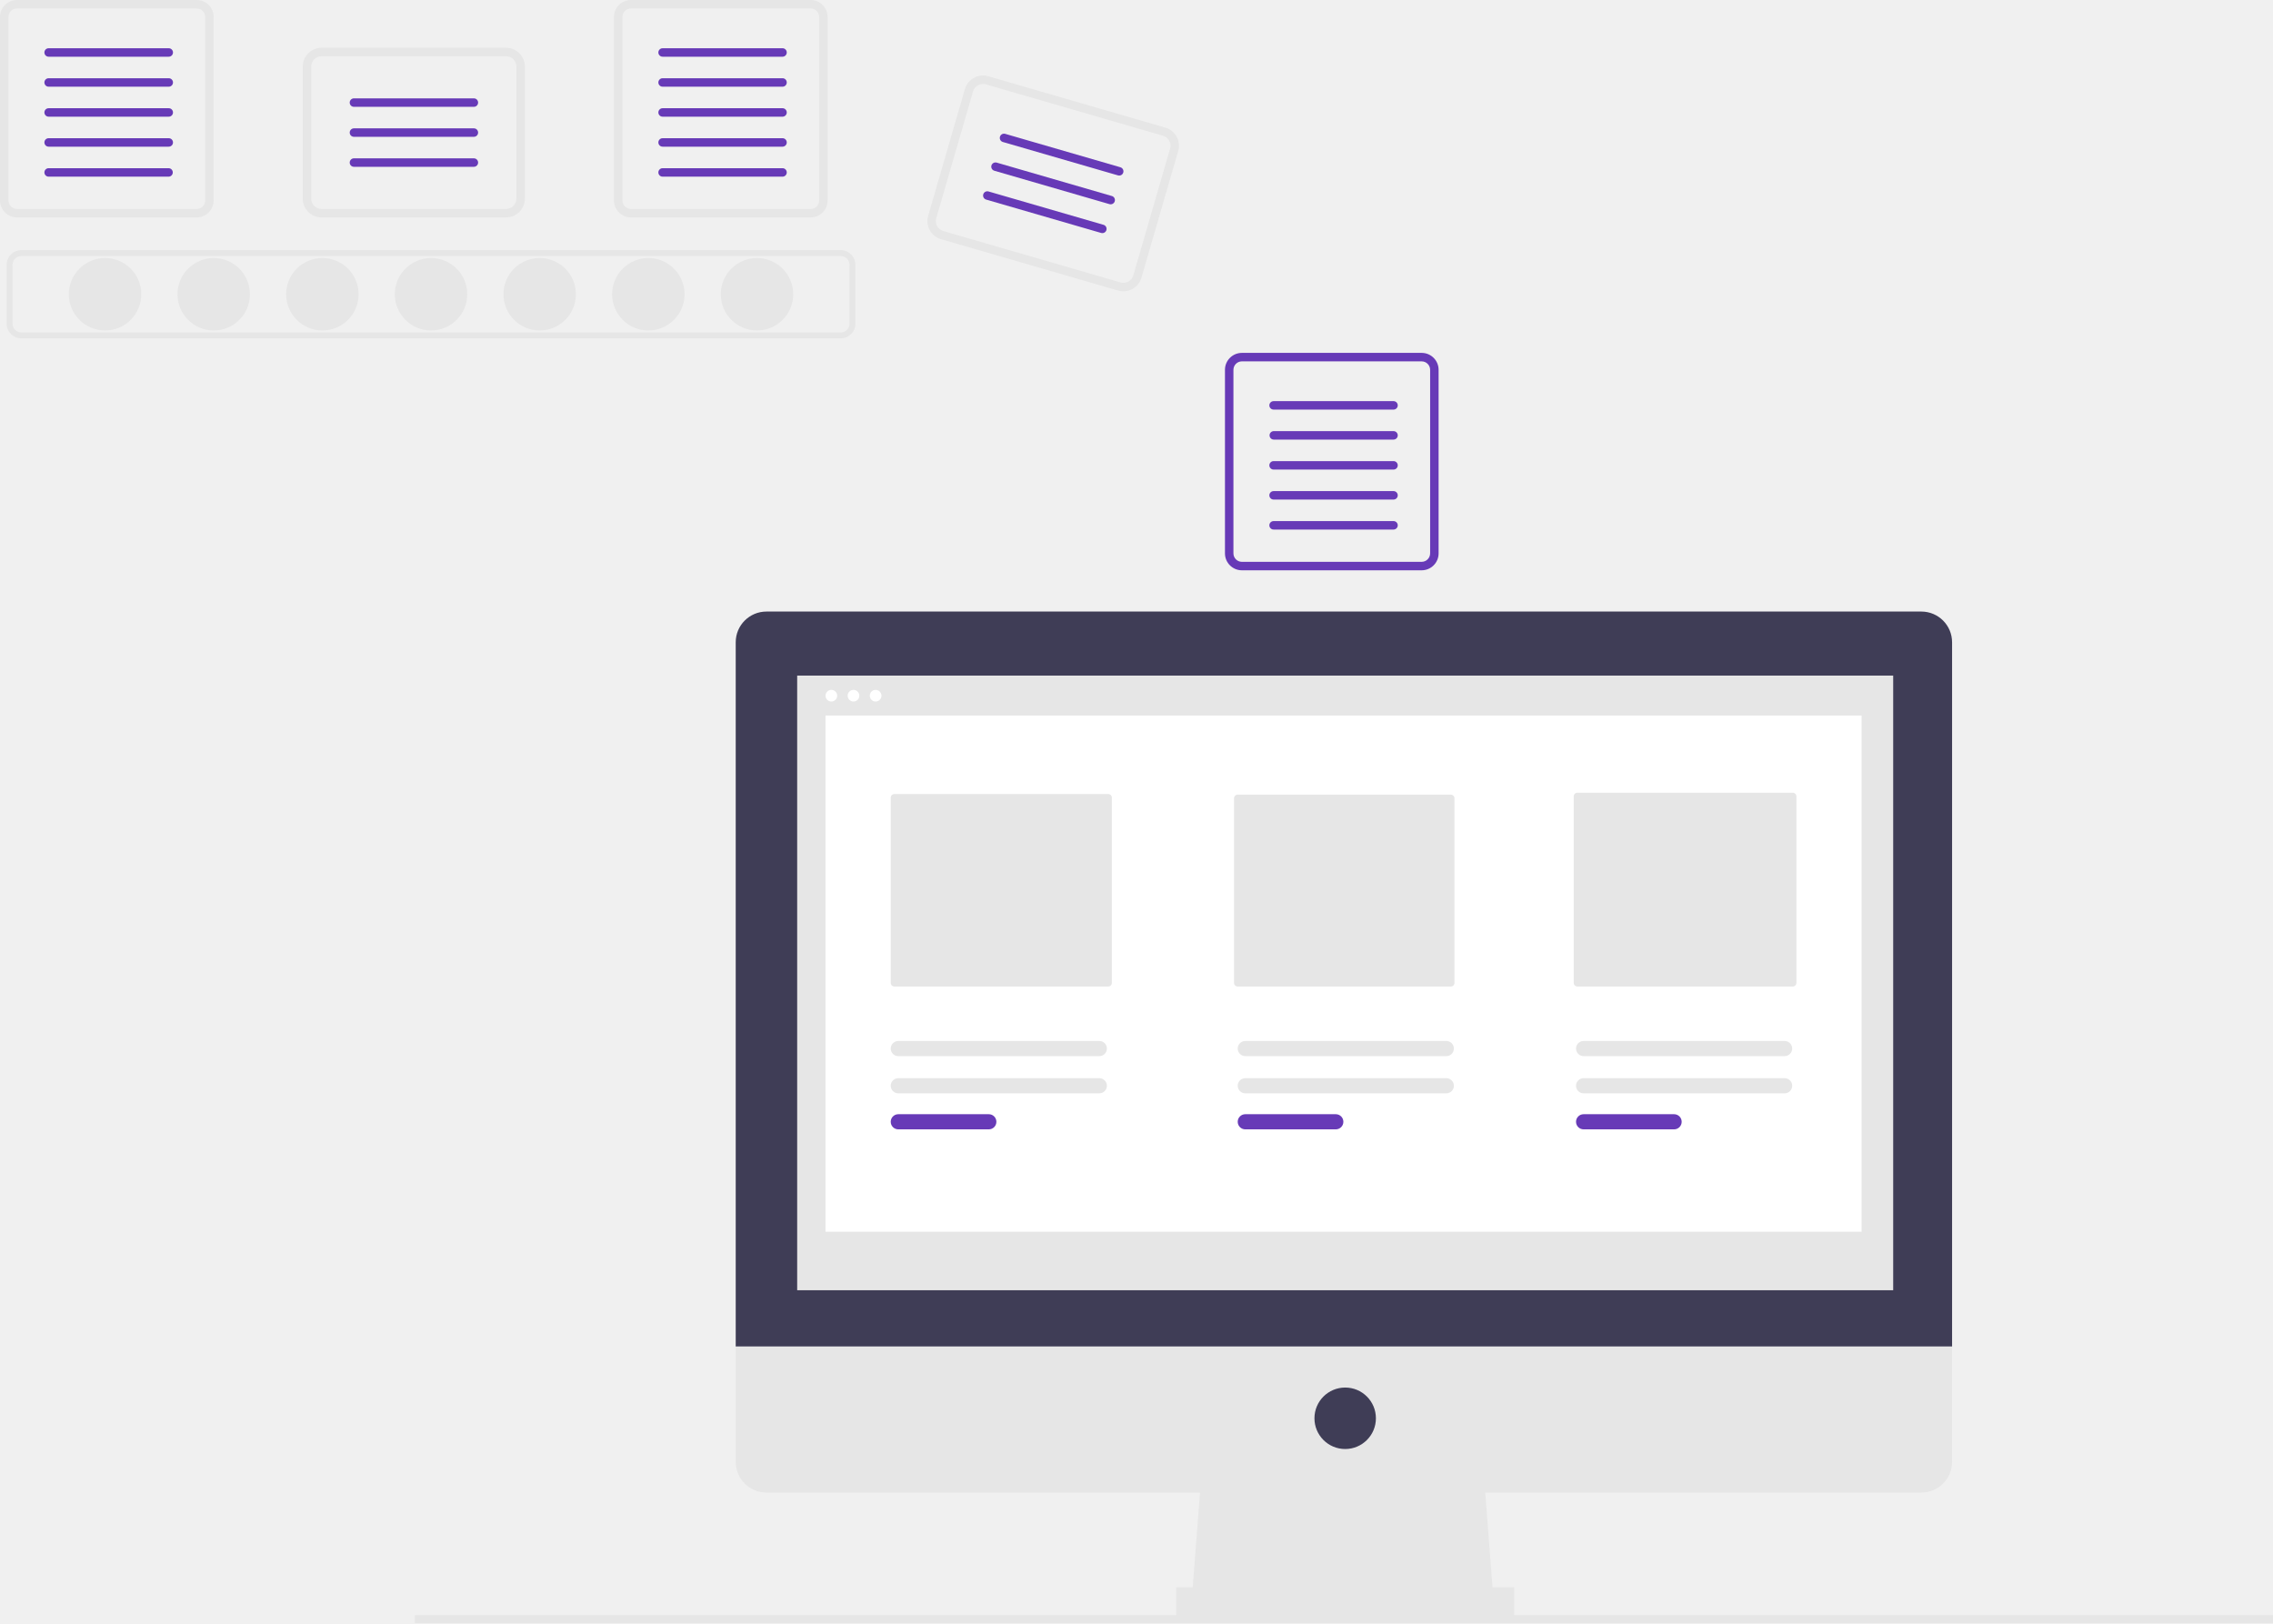
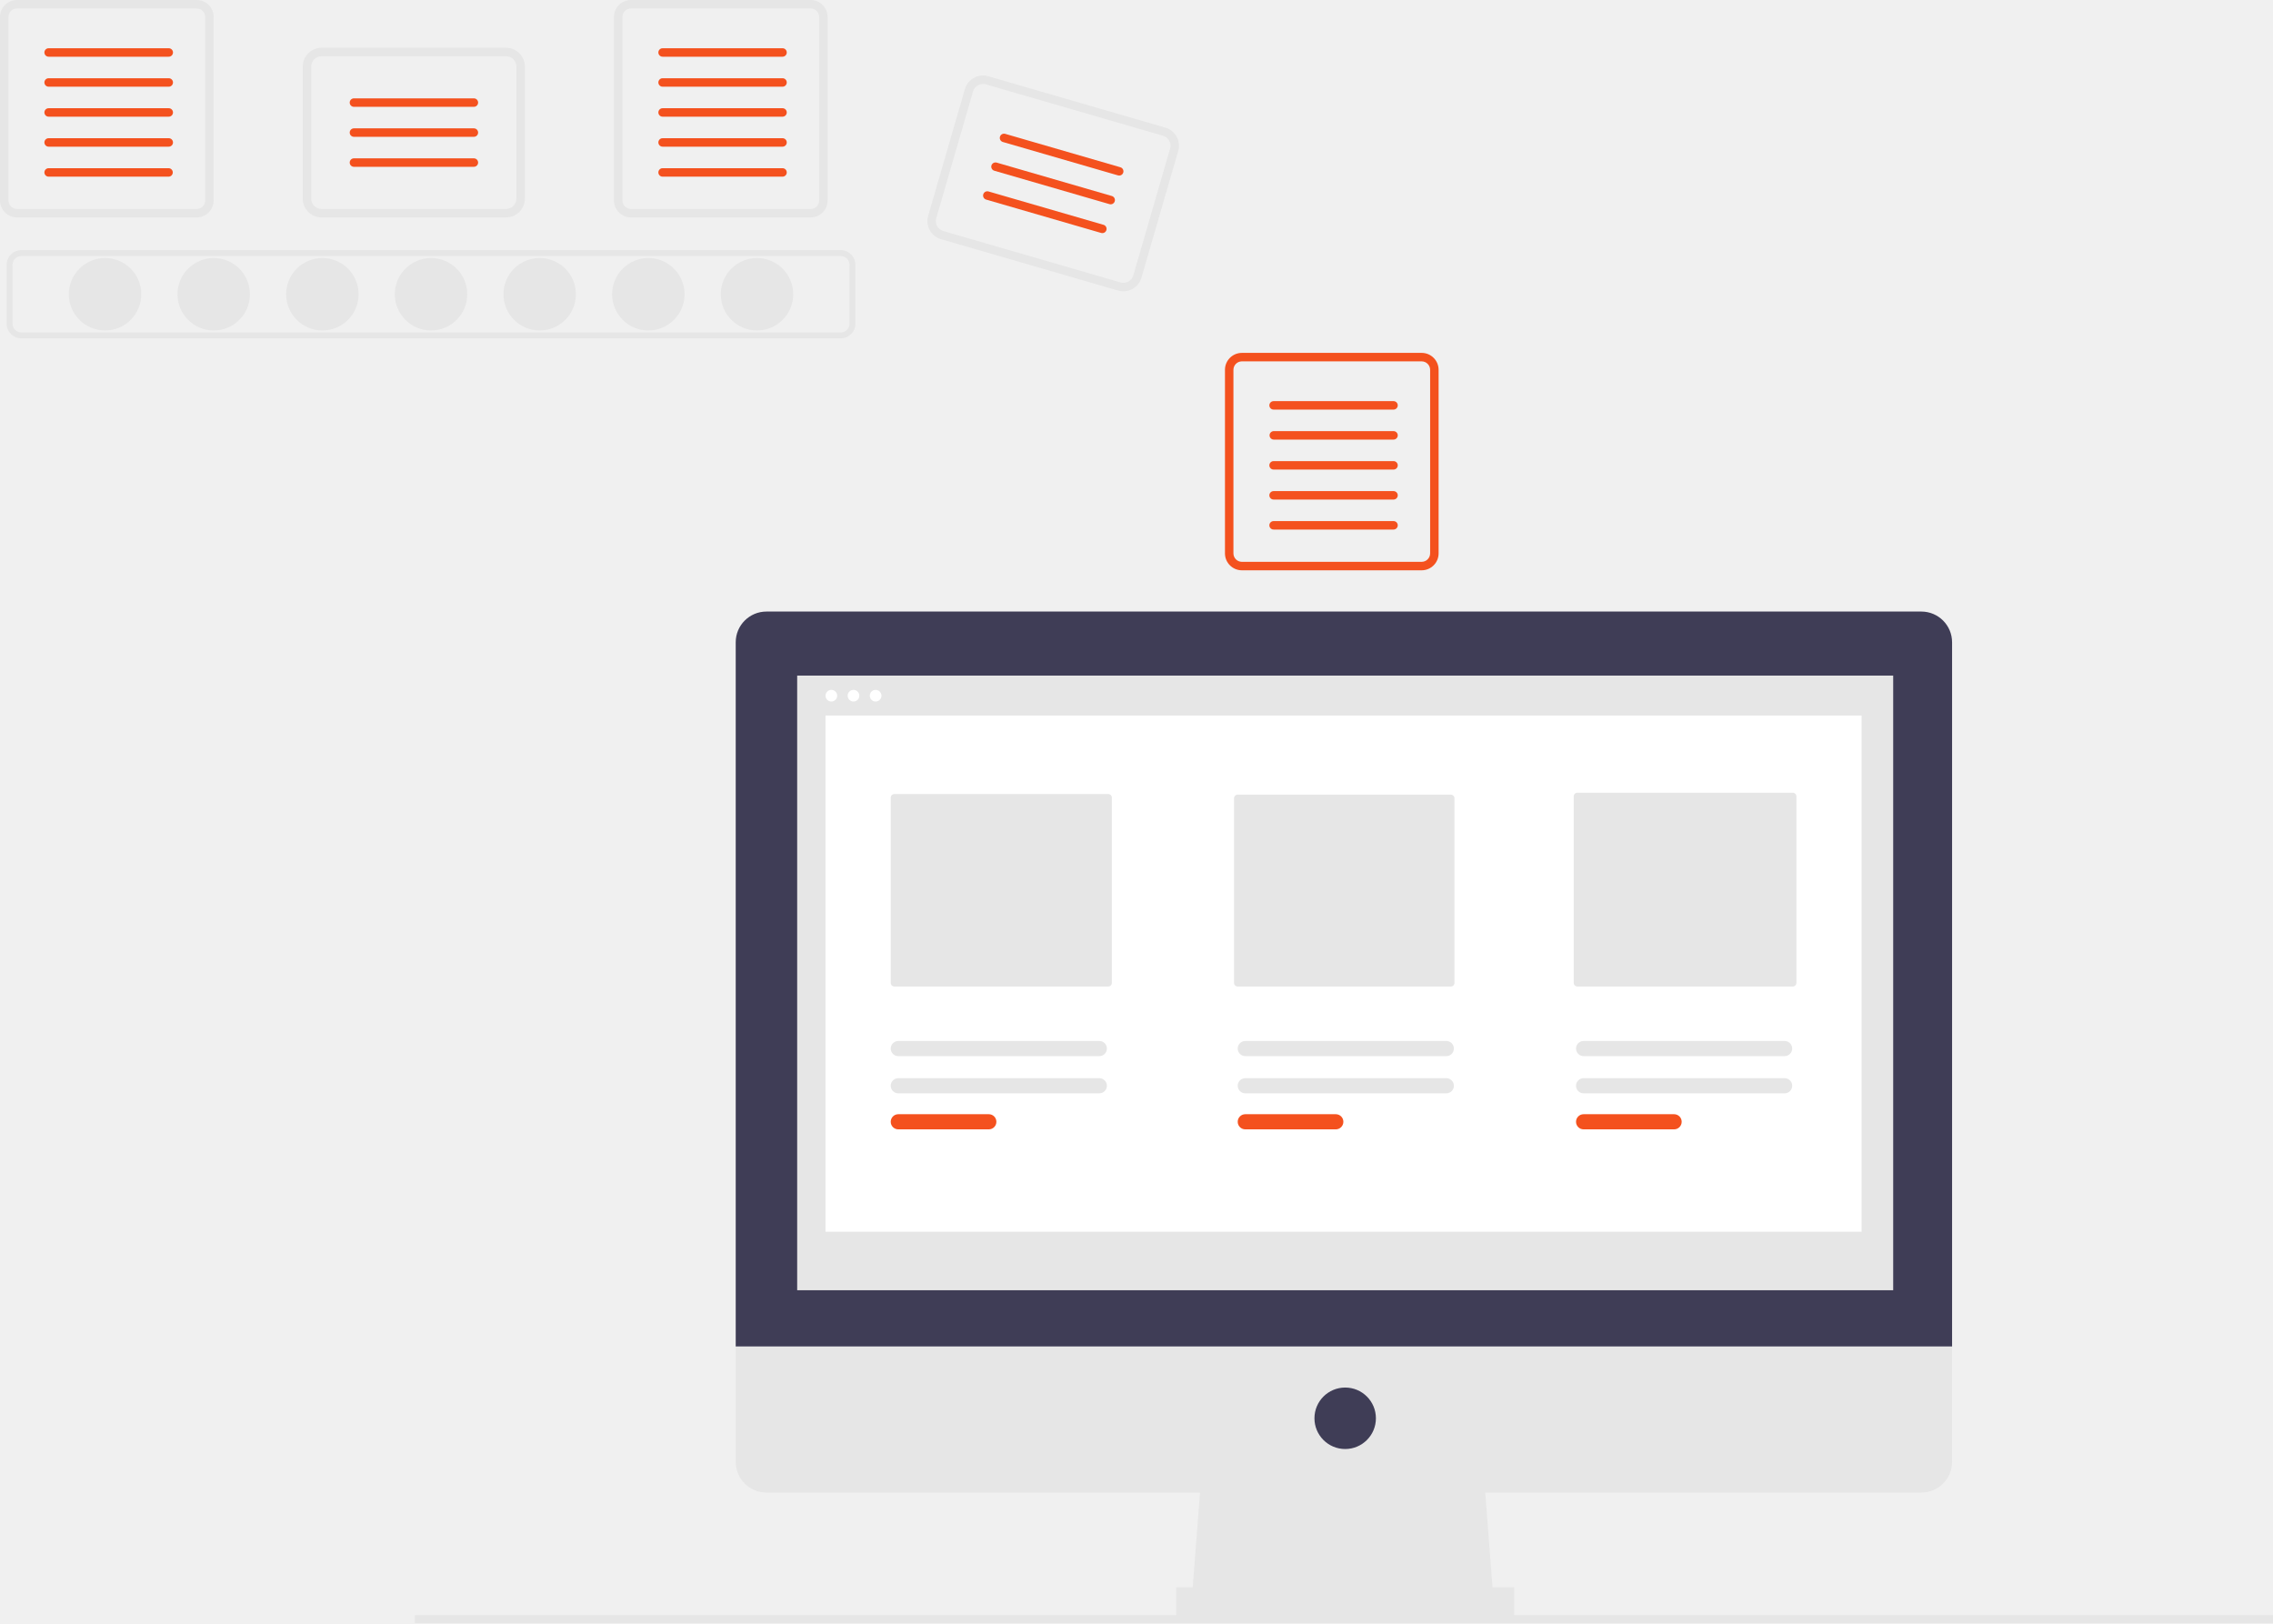
<svg xmlns="http://www.w3.org/2000/svg" data-name="Layer 1" width="855.418" height="610.775" viewBox="0 0 855.418 610.775">
  <circle cx="39.536" cy="110.727" r="13.631" fill="#e6e6e6" />
  <circle cx="80.428" cy="110.727" r="13.631" fill="#e6e6e6" />
  <circle cx="121.319" cy="110.727" r="13.631" fill="#e6e6e6" />
  <circle cx="162.211" cy="110.727" r="13.631" fill="#e6e6e6" />
  <circle cx="203.103" cy="110.727" r="13.631" fill="#e6e6e6" />
  <circle cx="243.994" cy="110.727" r="13.631" fill="#e6e6e6" />
  <circle cx="284.886" cy="110.727" r="13.631" fill="#e6e6e6" />
  <path d="M488.674,271.938H180.329a5.553,5.553,0,0,1-5.547-5.547V244.287a5.553,5.553,0,0,1,5.547-5.547H488.674a5.553,5.553,0,0,1,5.547,5.547V266.391A5.553,5.553,0,0,1,488.674,271.938ZM180.329,240.959a3.332,3.332,0,0,0-3.328,3.328V266.391a3.332,3.332,0,0,0,3.328,3.328H488.674a3.332,3.332,0,0,0,3.328-3.328V244.287a3.332,3.332,0,0,0-3.328-3.328Z" transform="translate(-172.2908 -144.6123)" fill="#e6e6e6" />
  <path d="M246.317,147.799a3.191,3.191,0,0,1,3.187,3.187V220.049a3.191,3.191,0,0,1-3.187,3.187h-67.652a3.191,3.191,0,0,1-3.187-3.187V150.986a3.191,3.191,0,0,1,3.187-3.187h67.652m0-3.187h-67.652a6.374,6.374,0,0,0-6.374,6.374V220.049a6.374,6.374,0,0,0,6.374,6.374h67.652a6.374,6.374,0,0,0,6.374-6.374V150.986a6.374,6.374,0,0,0-6.374-6.374Z" transform="translate(-172.2908 -144.6123)" fill="#e6e6e6" />
-   <path d="M235.765,165.953H190.628a1.594,1.594,0,1,1,0-3.187h45.137a1.594,1.594,0,1,1,0,3.187Z" transform="translate(-172.2908 -144.6123)" fill="#673ab7" />
-   <path d="M235.765,177.238H190.628a1.594,1.594,0,1,1,0-3.187h45.137a1.594,1.594,0,1,1,0,3.187Z" transform="translate(-172.2908 -144.6123)" fill="#673ab7" />
-   <path d="M235.765,188.521H190.628a1.594,1.594,0,1,1,0-3.187h45.137a1.594,1.594,0,1,1,0,3.187Z" transform="translate(-172.2908 -144.6123)" fill="#673ab7" />
-   <path d="M235.765,199.806H190.628a1.594,1.594,0,1,1,0-3.187h45.137a1.594,1.594,0,1,1,0,3.187Z" transform="translate(-172.2908 -144.6123)" fill="#673ab7" />
-   <path d="M235.765,211.091H190.628a1.594,1.594,0,1,1,0-3.187h45.137a1.594,1.594,0,0,1,0,3.187Z" transform="translate(-172.2908 -144.6123)" fill="#673ab7" />
+   <path d="M235.765,165.953H190.628a1.594,1.594,0,1,1,0-3.187h45.137a1.594,1.594,0,1,1,0,3.187Z" transform="translate(-172.2908 -144.6123)" fill="#F4511E" />
+   <path d="M235.765,177.238H190.628a1.594,1.594,0,1,1,0-3.187h45.137a1.594,1.594,0,1,1,0,3.187Z" transform="translate(-172.2908 -144.6123)" fill="#F4511E" />
+   <path d="M235.765,188.521H190.628a1.594,1.594,0,1,1,0-3.187h45.137a1.594,1.594,0,1,1,0,3.187Z" transform="translate(-172.2908 -144.6123)" fill="#F4511E" />
+   <path d="M235.765,199.806H190.628a1.594,1.594,0,1,1,0-3.187h45.137a1.594,1.594,0,1,1,0,3.187Z" transform="translate(-172.2908 -144.6123)" fill="#F4511E" />
+   <path d="M235.765,211.091H190.628a1.594,1.594,0,1,1,0-3.187h45.137a1.594,1.594,0,0,1,0,3.187Z" transform="translate(-172.2908 -144.6123)" fill="#F4511E" />
  <path d="M477.378,147.799a3.191,3.191,0,0,1,3.187,3.187V220.049a3.191,3.191,0,0,1-3.187,3.187h-67.652a3.191,3.191,0,0,1-3.187-3.187V150.986a3.191,3.191,0,0,1,3.187-3.187h67.652m0-3.187h-67.652a6.374,6.374,0,0,0-6.374,6.374V220.049a6.374,6.374,0,0,0,6.374,6.374h67.652a6.374,6.374,0,0,0,6.374-6.374V150.986a6.374,6.374,0,0,0-6.374-6.374Z" transform="translate(-172.2908 -144.6123)" fill="#e6e6e6" />
-   <path d="M466.826,165.953H421.689a1.594,1.594,0,1,1,0-3.187h45.137a1.594,1.594,0,0,1,0,3.187Z" transform="translate(-172.2908 -144.6123)" fill="#673ab7" />
-   <path d="M466.826,177.238H421.689a1.594,1.594,0,1,1,0-3.187h45.137a1.594,1.594,0,0,1,0,3.187Z" transform="translate(-172.2908 -144.6123)" fill="#673ab7" />
-   <path d="M466.826,188.521H421.689a1.594,1.594,0,1,1,0-3.187h45.137a1.594,1.594,0,0,1,0,3.187Z" transform="translate(-172.2908 -144.6123)" fill="#673ab7" />
-   <path d="M466.826,199.806H421.689a1.594,1.594,0,1,1,0-3.187h45.137a1.594,1.594,0,0,1,0,3.187Z" transform="translate(-172.2908 -144.6123)" fill="#673ab7" />
-   <path d="M466.826,211.091H421.689a1.594,1.594,0,1,1,0-3.187h45.137a1.594,1.594,0,0,1,0,3.187Z" transform="translate(-172.2908 -144.6123)" fill="#673ab7" />
-   <path d="M707.317,280.591a3.191,3.191,0,0,1,3.187,3.187v69.063a3.191,3.191,0,0,1-3.187,3.187H639.665a3.191,3.191,0,0,1-3.187-3.187V283.778a3.191,3.191,0,0,1,3.187-3.187h67.652m0-3.187H639.665a6.374,6.374,0,0,0-6.374,6.374v69.063a6.374,6.374,0,0,0,6.374,6.374h67.652a6.374,6.374,0,0,0,6.374-6.374V283.778a6.374,6.374,0,0,0-6.374-6.374Z" transform="translate(-172.2908 -144.6123)" fill="#673ab7" />
-   <path d="M696.765,298.744H651.628a1.594,1.594,0,1,1,0-3.187h45.137a1.594,1.594,0,0,1,0,3.187Z" transform="translate(-172.2908 -144.6123)" fill="#673ab7" />
-   <path d="M696.765,310.029H651.628a1.594,1.594,0,0,1,0-3.187h45.137a1.594,1.594,0,0,1,0,3.187Z" transform="translate(-172.2908 -144.6123)" fill="#673ab7" />
-   <path d="M696.765,321.313H651.628a1.594,1.594,0,1,1,0-3.187h45.137a1.594,1.594,0,0,1,0,3.187Z" transform="translate(-172.2908 -144.6123)" fill="#673ab7" />
-   <path d="M696.765,332.597H651.628a1.594,1.594,0,1,1,0-3.187h45.137a1.594,1.594,0,0,1,0,3.187Z" transform="translate(-172.2908 -144.6123)" fill="#673ab7" />
-   <path d="M696.765,343.882H651.628a1.594,1.594,0,1,1,0-3.187h45.137a1.594,1.594,0,0,1,0,3.187Z" transform="translate(-172.2908 -144.6123)" fill="#673ab7" />
+   <path d="M466.826,165.953H421.689a1.594,1.594,0,1,1,0-3.187h45.137a1.594,1.594,0,0,1,0,3.187Z" transform="translate(-172.2908 -144.6123)" fill="#F4511E" />
+   <path d="M466.826,177.238H421.689a1.594,1.594,0,1,1,0-3.187h45.137a1.594,1.594,0,0,1,0,3.187Z" transform="translate(-172.2908 -144.6123)" fill="#F4511E" />
+   <path d="M466.826,188.521H421.689a1.594,1.594,0,1,1,0-3.187h45.137a1.594,1.594,0,0,1,0,3.187Z" transform="translate(-172.2908 -144.6123)" fill="#F4511E" />
+   <path d="M466.826,199.806H421.689a1.594,1.594,0,1,1,0-3.187h45.137a1.594,1.594,0,0,1,0,3.187Z" transform="translate(-172.2908 -144.6123)" fill="#F4511E" />
+   <path d="M466.826,211.091H421.689a1.594,1.594,0,1,1,0-3.187h45.137a1.594,1.594,0,0,1,0,3.187Z" transform="translate(-172.2908 -144.6123)" fill="#F4511E" />
+   <path d="M707.317,280.591a3.191,3.191,0,0,1,3.187,3.187v69.063a3.191,3.191,0,0,1-3.187,3.187H639.665a3.191,3.191,0,0,1-3.187-3.187V283.778a3.191,3.191,0,0,1,3.187-3.187h67.652m0-3.187H639.665a6.374,6.374,0,0,0-6.374,6.374v69.063a6.374,6.374,0,0,0,6.374,6.374h67.652a6.374,6.374,0,0,0,6.374-6.374V283.778a6.374,6.374,0,0,0-6.374-6.374Z" transform="translate(-172.2908 -144.6123)" fill="#F4511E" />
+   <path d="M696.765,298.744H651.628a1.594,1.594,0,1,1,0-3.187h45.137a1.594,1.594,0,0,1,0,3.187Z" transform="translate(-172.2908 -144.6123)" fill="#F4511E" />
+   <path d="M696.765,310.029H651.628a1.594,1.594,0,0,1,0-3.187h45.137a1.594,1.594,0,0,1,0,3.187Z" transform="translate(-172.2908 -144.6123)" fill="#F4511E" />
+   <path d="M696.765,321.313H651.628a1.594,1.594,0,1,1,0-3.187h45.137a1.594,1.594,0,0,1,0,3.187Z" transform="translate(-172.2908 -144.6123)" fill="#F4511E" />
+   <path d="M696.765,332.597H651.628a1.594,1.594,0,1,1,0-3.187h45.137a1.594,1.594,0,0,1,0,3.187Z" transform="translate(-172.2908 -144.6123)" fill="#F4511E" />
+   <path d="M696.765,343.882H651.628a1.594,1.594,0,1,1,0-3.187h45.137a1.594,1.594,0,0,1,0,3.187Z" transform="translate(-172.2908 -144.6123)" fill="#F4511E" />
  <path d="M362.733,226.423H293.309a7.09,7.09,0,0,1-7.081-7.081V169.665a7.09,7.09,0,0,1,7.081-7.082h69.423a7.09,7.09,0,0,1,7.082,7.082V219.342A7.09,7.09,0,0,1,362.733,226.423ZM293.309,165.77a3.899,3.899,0,0,0-3.894,3.895V219.342a3.899,3.899,0,0,0,3.894,3.894h69.423a3.899,3.899,0,0,0,3.895-3.894V169.665a3.9,3.9,0,0,0-3.895-3.895Z" transform="translate(-172.2908 -144.6123)" fill="#e6e6e6" />
-   <path d="M350.59,184.812H305.453a1.594,1.594,0,0,1,0-3.187H350.59a1.594,1.594,0,1,1,0,3.187Z" transform="translate(-172.2908 -144.6123)" fill="#673ab7" />
-   <path d="M350.59,196.097H305.453a1.594,1.594,0,0,1,0-3.187H350.59a1.594,1.594,0,1,1,0,3.187Z" transform="translate(-172.2908 -144.6123)" fill="#673ab7" />
-   <path d="M350.59,207.381H305.453a1.594,1.594,0,0,1,0-3.187H350.59a1.594,1.594,0,1,1,0,3.187Z" transform="translate(-172.2908 -144.6123)" fill="#673ab7" />
+   <path d="M350.59,184.812H305.453a1.594,1.594,0,0,1,0-3.187H350.59a1.594,1.594,0,1,1,0,3.187Z" transform="translate(-172.2908 -144.6123)" fill="#F4511E" />
+   <path d="M350.59,196.097H305.453a1.594,1.594,0,0,1,0-3.187H350.59a1.594,1.594,0,1,1,0,3.187Z" transform="translate(-172.2908 -144.6123)" fill="#F4511E" />
+   <path d="M350.59,207.381H305.453a1.594,1.594,0,0,1,0-3.187H350.59a1.594,1.594,0,1,1,0,3.187Z" transform="translate(-172.2908 -144.6123)" fill="#F4511E" />
  <path d="M593.091,253.95,526.415,234.614a7.09,7.09,0,0,1-4.829-8.774l13.836-47.711a7.09,7.09,0,0,1,8.774-4.83l66.676,19.336a7.09,7.09,0,0,1,4.829,8.774l-13.836,47.711A7.09,7.09,0,0,1,593.091,253.95Zm-49.783-77.589a3.899,3.899,0,0,0-4.825,2.656L524.647,226.728a3.899,3.899,0,0,0,2.656,4.825l66.676,19.336a3.899,3.899,0,0,0,4.826-2.655l13.836-47.711a3.9,3.9,0,0,0-2.656-4.826Z" transform="translate(-172.2908 -144.6123)" fill="#e6e6e6" />
-   <path d="M593.018,210.604l-43.351-12.572a1.594,1.594,0,0,1,.888-3.061L593.906,207.543a1.594,1.594,0,1,1-.888,3.061Z" transform="translate(-172.2908 -144.6123)" fill="#673ab7" />
-   <path d="M589.875,221.442,546.524,208.87a1.594,1.594,0,1,1,.888-3.061L590.763,218.381a1.594,1.594,0,0,1-.888,3.061Z" transform="translate(-172.2908 -144.6123)" fill="#673ab7" />
-   <path d="M586.732,232.28l-43.351-12.572a1.594,1.594,0,0,1,.888-3.061l43.351,12.572a1.594,1.594,0,0,1-.888,3.061Z" transform="translate(-172.2908 -144.6123)" fill="#673ab7" />
+   <path d="M593.018,210.604l-43.351-12.572a1.594,1.594,0,0,1,.888-3.061L593.906,207.543a1.594,1.594,0,1,1-.888,3.061Z" transform="translate(-172.2908 -144.6123)" fill="#F4511E" />
+   <path d="M589.875,221.442,546.524,208.87a1.594,1.594,0,1,1,.888-3.061L590.763,218.381a1.594,1.594,0,0,1-.888,3.061Z" transform="translate(-172.2908 -144.6123)" fill="#F4511E" />
+   <path d="M586.732,232.28l-43.351-12.572a1.594,1.594,0,0,1,.888-3.061l43.351,12.572a1.594,1.594,0,0,1-.888,3.061Z" transform="translate(-172.2908 -144.6123)" fill="#F4511E" />
  <rect x="156.106" y="607.775" width="699.312" height="3" fill="#e6e6e6" />
  <polygon points="562.14 603.085 448.421 603.085 452.276 552.973 558.285 552.973 562.14 603.085" fill="#e6e6e6" />
  <rect x="442.639" y="597.303" width="127.21" height="11.565" fill="#e6e6e6" />
  <path d="M895.371,374.74H460.735a11.565,11.565,0,0,0-11.565,11.565h0V651.327H906.935V386.305a11.565,11.565,0,0,0-11.565-11.565Z" transform="translate(-172.2908 -144.6123)" fill="#3f3d56" />
  <path d="M449.171,651.327v43.367a11.565,11.565,0,0,0,11.565,11.565H895.371a11.565,11.565,0,0,0,11.565-11.565h0V651.327Z" transform="translate(-172.2908 -144.6123)" fill="#e6e6e6" />
  <rect x="300.009" y="254.221" width="412.47" height="231.292" fill="#e6e6e6" />
  <circle cx="506.244" cy="533.698" r="11.565" fill="#3f3d56" />
  <circle cx="312.87" cy="261.795" r="2.195" fill="#fff" />
  <circle cx="321.2" cy="261.795" r="2.195" fill="#fff" />
  <circle cx="329.531" cy="261.795" r="2.195" fill="#fff" />
  <rect x="310.675" y="269.253" width="389.916" height="194.247" fill="#fff" />
  <path d="M508.885,443.411a1.38,1.38,0,0,0-1.378,1.378v69.676a1.38,1.38,0,0,0,1.378,1.378H589.349a1.38,1.38,0,0,0,1.378-1.378V444.79a1.38,1.38,0,0,0-1.378-1.378Z" transform="translate(-172.2908 -144.6123)" fill="#e6e6e6" />
  <path d="M638.081,443.635a1.38,1.38,0,0,0-1.379,1.378v69.452a1.38,1.38,0,0,0,1.379,1.378h80.208a1.38,1.38,0,0,0,1.378-1.378V445.014a1.38,1.38,0,0,0-1.378-1.378Z" transform="translate(-172.2908 -144.6123)" fill="#e6e6e6" />
  <path d="M765.922,442.907a1.38,1.38,0,0,0-1.378,1.378v70.18a1.38,1.38,0,0,0,1.378,1.378h81.042a1.38,1.38,0,0,0,1.378-1.378V444.286a1.38,1.38,0,0,0-1.378-1.378Z" transform="translate(-172.2908 -144.6123)" fill="#e6e6e6" />
  <path d="M510.356,550.333a2.85,2.85,0,0,0,0,5.7h75.652a2.85,2.85,0,0,0,0-5.7Z" transform="translate(-172.2908 -144.6123)" fill="#e6e6e6" />
-   <path d="M510.356,563.889a2.85,2.85,0,0,0,0,5.7h34.062a2.85,2.85,0,0,0,0-5.7Z" transform="translate(-172.2908 -144.6123)" fill="#673ab7" />
+   <path d="M510.356,563.889a2.85,2.85,0,0,0,0,5.7h34.062a2.85,2.85,0,0,0,0-5.7Z" transform="translate(-172.2908 -144.6123)" fill="#F4511E" />
  <path d="M640.94,550.333a2.85,2.85,0,0,0,0,5.7h75.652a2.85,2.85,0,0,0,0-5.7Z" transform="translate(-172.2908 -144.6123)" fill="#e6e6e6" />
-   <path d="M640.94,563.889a2.85,2.85,0,0,0,0,5.7h34.062a2.85,2.85,0,0,0,0-5.7Z" transform="translate(-172.2908 -144.6123)" fill="#673ab7" />
+   <path d="M640.94,563.889a2.85,2.85,0,0,0,0,5.7h34.062a2.85,2.85,0,0,0,0-5.7Z" transform="translate(-172.2908 -144.6123)" fill="#F4511E" />
  <path d="M768.26,550.333a2.85,2.85,0,0,0,0,5.7h75.652a2.85,2.85,0,0,0,0-5.7Z" transform="translate(-172.2908 -144.6123)" fill="#e6e6e6" />
  <path d="M510.356,536.333a2.85,2.85,0,0,0,0,5.7h75.652a2.85,2.85,0,0,0,0-5.7Z" transform="translate(-172.2908 -144.6123)" fill="#e6e6e6" />
  <path d="M640.94,536.333a2.85,2.85,0,0,0,0,5.7h75.652a2.85,2.85,0,0,0,0-5.7Z" transform="translate(-172.2908 -144.6123)" fill="#e6e6e6" />
  <path d="M768.26,536.333a2.85,2.85,0,0,0,0,5.7h75.652a2.85,2.85,0,0,0,0-5.7Z" transform="translate(-172.2908 -144.6123)" fill="#e6e6e6" />
-   <path d="M768.26,563.889a2.85,2.85,0,0,0,0,5.7H802.322a2.85,2.85,0,0,0,0-5.7Z" transform="translate(-172.2908 -144.6123)" fill="#673ab7" />
+   <path d="M768.26,563.889a2.85,2.85,0,0,0,0,5.7H802.322a2.85,2.85,0,0,0,0-5.7Z" transform="translate(-172.2908 -144.6123)" fill="#F4511E" />
</svg>
